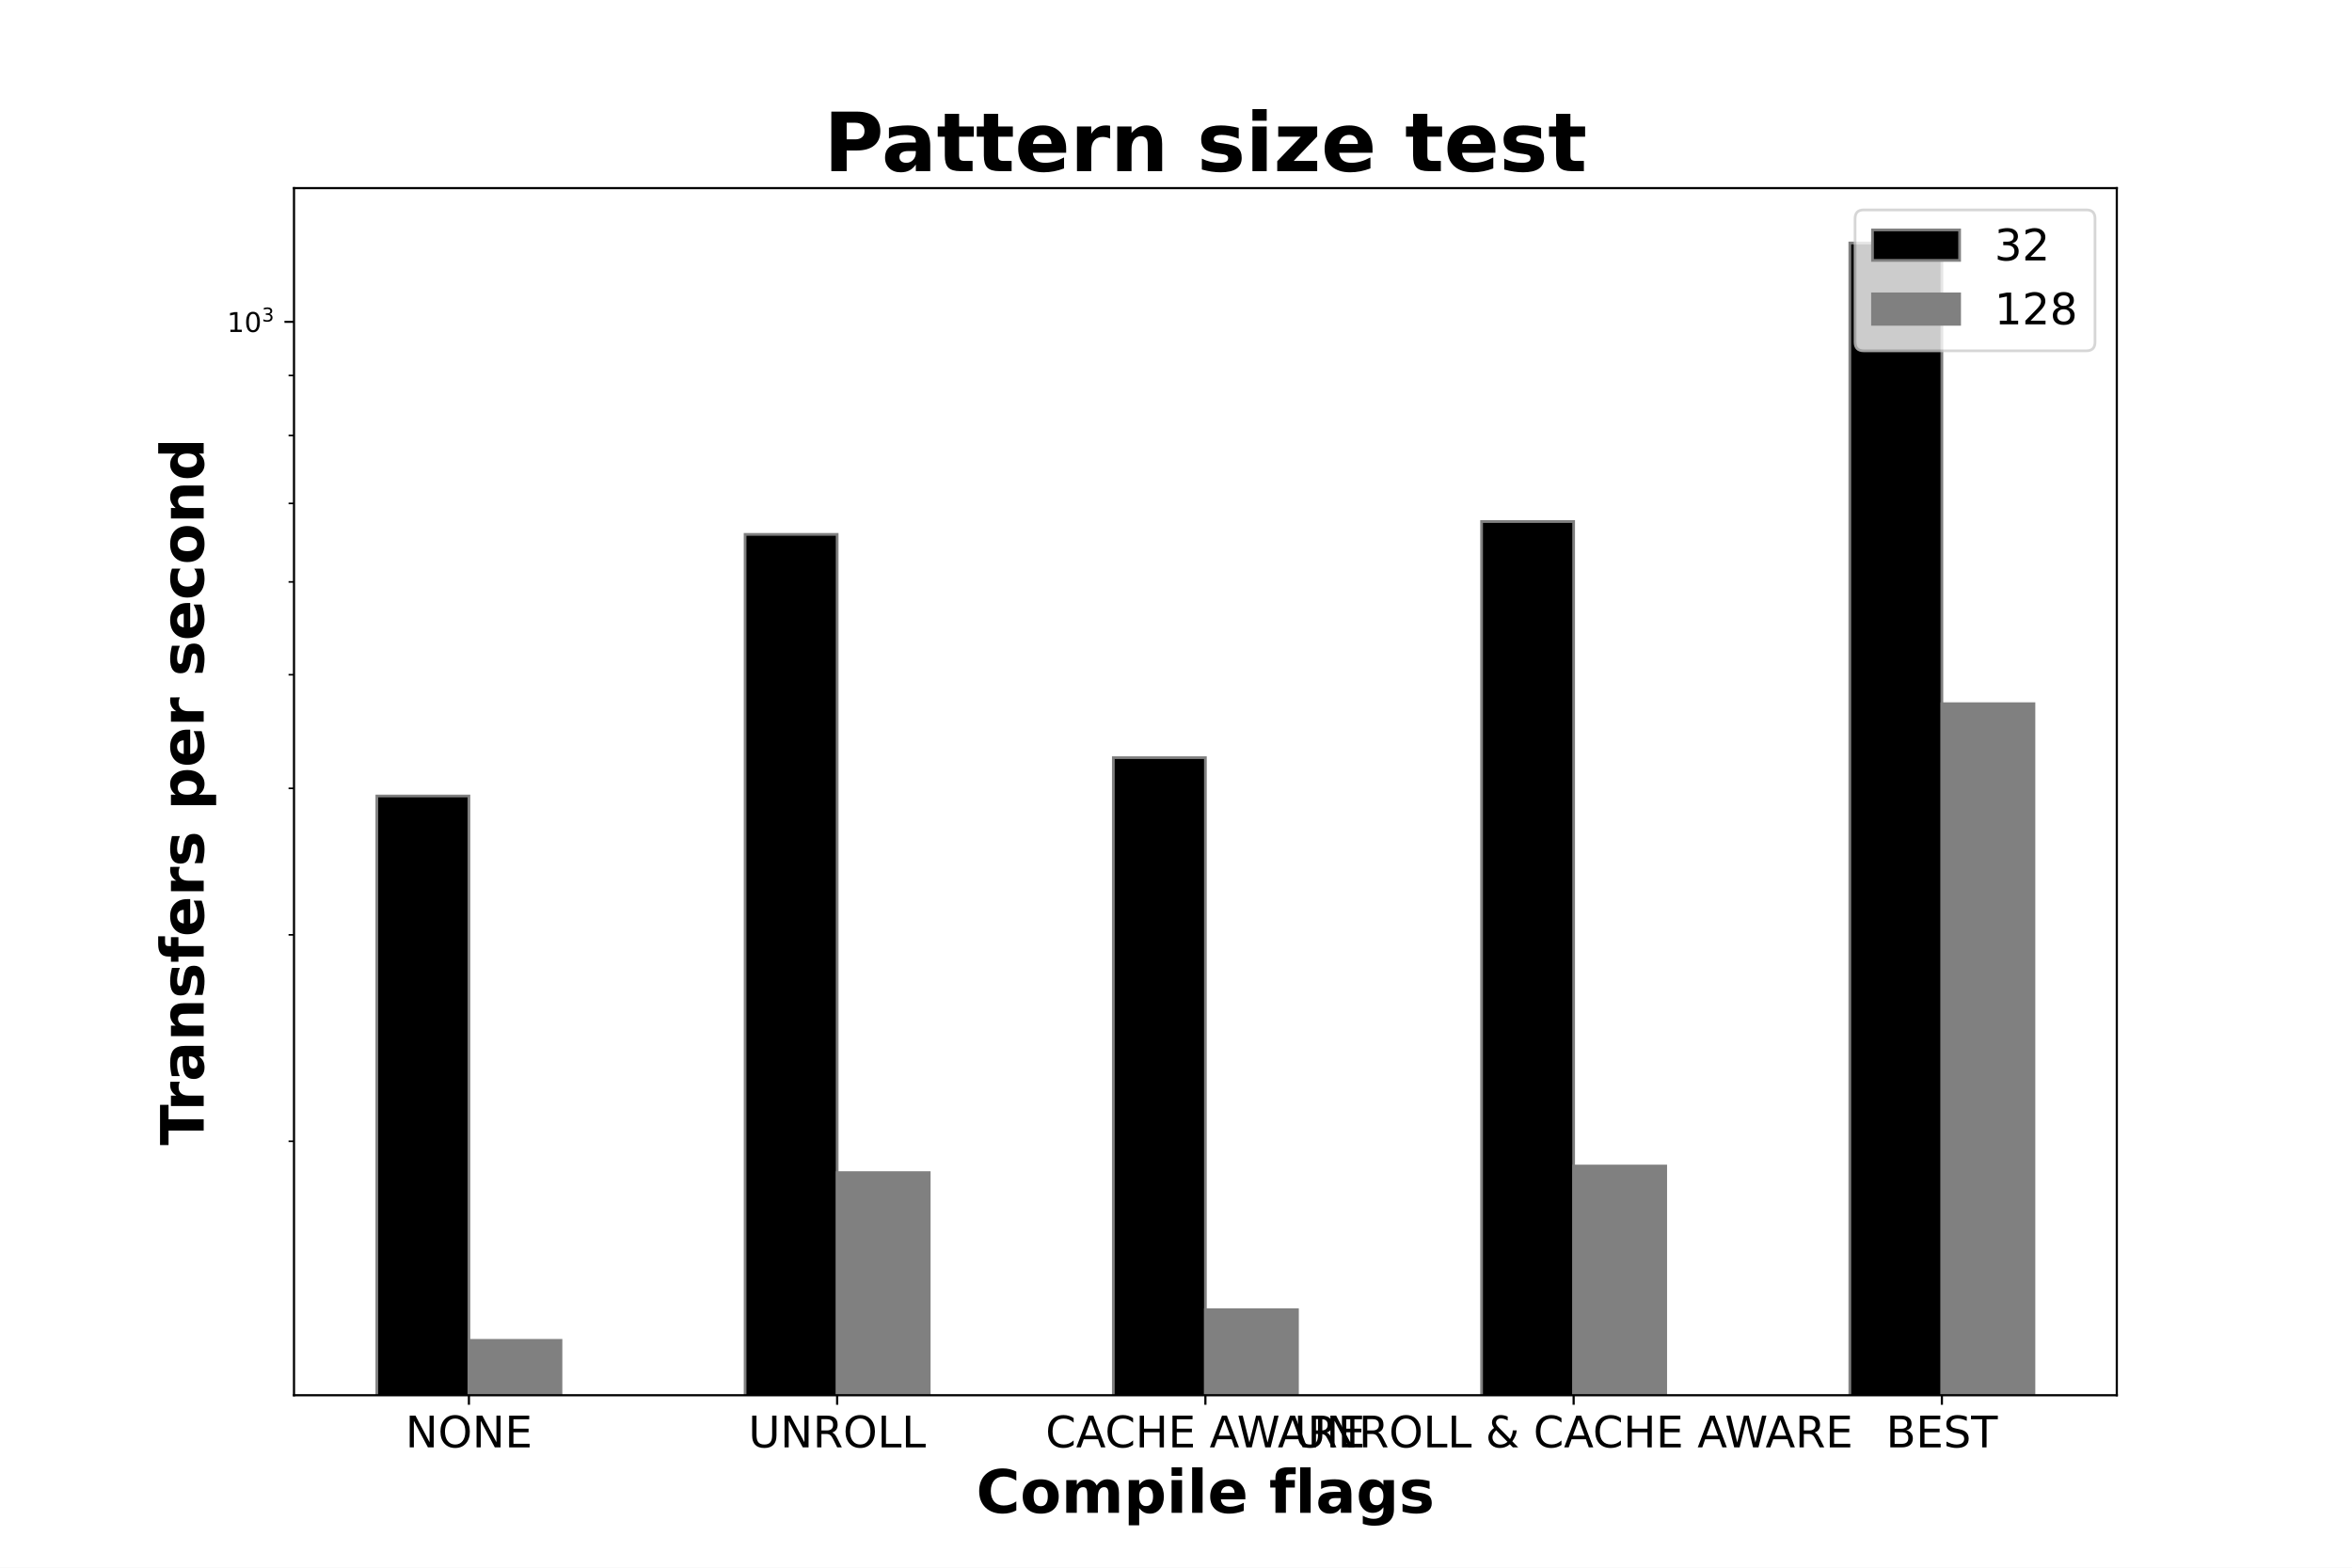
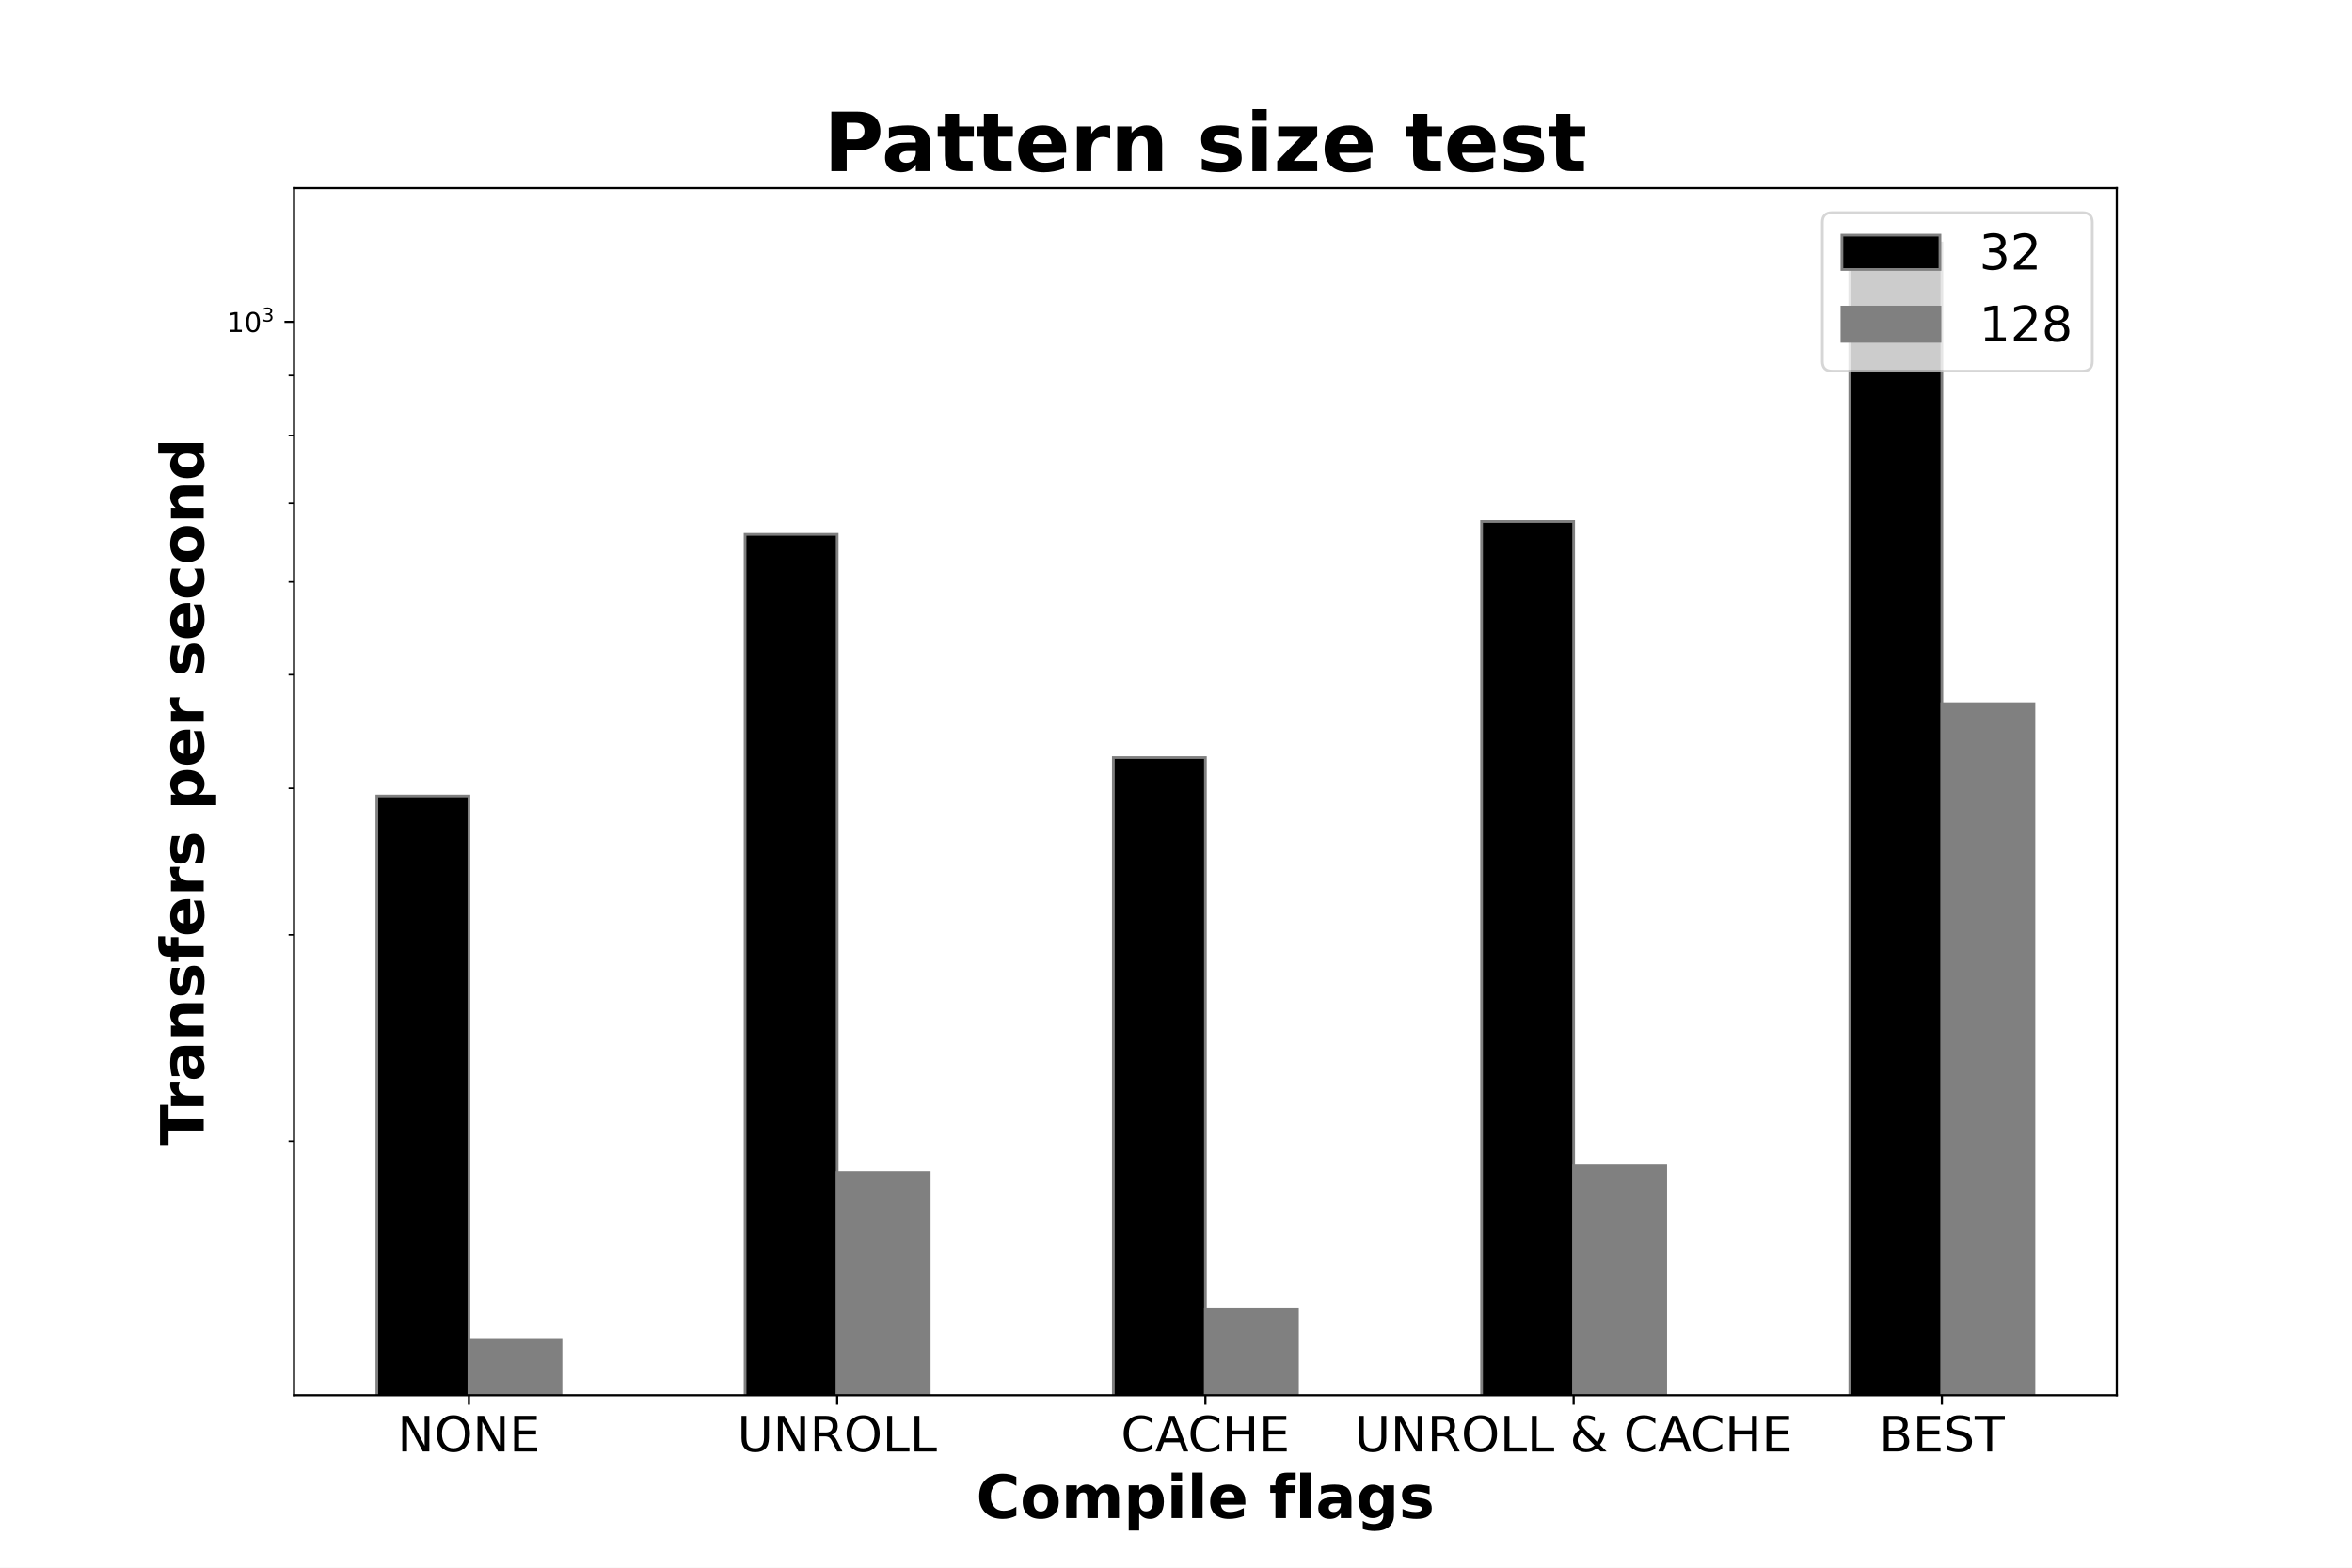
<svg xmlns="http://www.w3.org/2000/svg" xmlns:xlink="http://www.w3.org/1999/xlink" width="864pt" height="576pt" viewBox="0 0 864 576" version="1.1">
  <defs>
    <style type="text/css">*{stroke-linejoin: round; stroke-linecap: butt}</style>
  </defs>
  <g id="figure_1">
    <g id="patch_1">
      <path d="M 0 576  L 864 576  L 864 0  L 0 0  z " style="fill: #ffffff" />
    </g>
    <g id="axes_1">
      <g id="patch_2">
        <path d="M 108 512.64  L 777.6 512.64  L 777.6 69.12  L 108 69.12  z " style="fill: #ffffff" />
      </g>
      <g id="patch_3">
-         <path d="M 138.436 432179.331  L 172.255 432179.331  L 172.255 292.466  L 138.436 292.466  z " clip-path="url(#p200d1d406e)" style="stroke: #808080; stroke-linejoin: miter" />
+         <path d="M 138.436 432179.331  L 172.255 432179.331  L 172.255 292.466  L 138.436 292.466  z " clip-path="url(#p55acdb9da2)" style="stroke: #808080; stroke-linejoin: miter" />
      </g>
      <g id="patch_4">
-         <path d="M 273.709 432179.331  L 307.527 432179.331  L 307.527 196.349  L 273.709 196.349  z " clip-path="url(#p200d1d406e)" style="stroke: #808080; stroke-linejoin: miter" />
+         <path d="M 273.709 432179.331  L 307.527 432179.331  L 307.527 196.349  L 273.709 196.349  z " clip-path="url(#p55acdb9da2)" style="stroke: #808080; stroke-linejoin: miter" />
      </g>
      <g id="patch_5">
-         <path d="M 408.982 432179.331  L 442.8 432179.331  L 442.8 278.383  L 408.982 278.383  z " clip-path="url(#p200d1d406e)" style="stroke: #808080; stroke-linejoin: miter" />
+         <path d="M 408.982 432179.331  L 442.8 432179.331  L 442.8 278.383  L 408.982 278.383  z " clip-path="url(#p55acdb9da2)" style="stroke: #808080; stroke-linejoin: miter" />
      </g>
      <g id="patch_6">
-         <path d="M 544.255 432179.331  L 578.073 432179.331  L 578.073 191.624  L 544.255 191.624  z " clip-path="url(#p200d1d406e)" style="stroke: #808080; stroke-linejoin: miter" />
+         <path d="M 544.255 432179.331  L 578.073 432179.331  L 578.073 191.624  L 544.255 191.624  z " clip-path="url(#p55acdb9da2)" style="stroke: #808080; stroke-linejoin: miter" />
      </g>
      <g id="patch_7">
-         <path d="M 679.527 432179.331  L 713.345 432179.331  L 713.345 89.28  L 679.527 89.28  z " clip-path="url(#p200d1d406e)" style="stroke: #808080; stroke-linejoin: miter" />
+         <path d="M 679.527 432179.331  L 713.345 432179.331  L 713.345 89.28  L 679.527 89.28  z " clip-path="url(#p55acdb9da2)" style="stroke: #808080; stroke-linejoin: miter" />
      </g>
      <g id="patch_8">
-         <path d="M 172.255 432179.331  L 206.073 432179.331  L 206.073 492.48  L 172.255 492.48  z " clip-path="url(#p200d1d406e)" style="fill: #808080; stroke: #808080; stroke-linejoin: miter" />
+         <path d="M 172.255 432179.331  L 206.073 432179.331  L 206.073 492.48  L 172.255 492.48  z " clip-path="url(#p55acdb9da2)" style="fill: #808080; stroke: #808080; stroke-linejoin: miter" />
      </g>
      <g id="patch_9">
-         <path d="M 307.527 432179.331  L 341.345 432179.331  L 341.345 430.843  L 307.527 430.843  z " clip-path="url(#p200d1d406e)" style="fill: #808080; stroke: #808080; stroke-linejoin: miter" />
+         <path d="M 307.527 432179.331  L 341.345 432179.331  L 341.345 430.843  L 307.527 430.843  z " clip-path="url(#p55acdb9da2)" style="fill: #808080; stroke: #808080; stroke-linejoin: miter" />
      </g>
      <g id="patch_10">
-         <path d="M 442.8 432179.331  L 476.618 432179.331  L 476.618 481.21  L 442.8 481.21  z " clip-path="url(#p200d1d406e)" style="fill: #808080; stroke: #808080; stroke-linejoin: miter" />
+         <path d="M 442.8 432179.331  L 476.618 432179.331  L 476.618 481.21  L 442.8 481.21  z " clip-path="url(#p55acdb9da2)" style="fill: #808080; stroke: #808080; stroke-linejoin: miter" />
      </g>
      <g id="patch_11">
-         <path d="M 578.073 432179.331  L 611.891 432179.331  L 611.891 428.412  L 578.073 428.412  z " clip-path="url(#p200d1d406e)" style="fill: #808080; stroke: #808080; stroke-linejoin: miter" />
+         <path d="M 578.073 432179.331  L 611.891 432179.331  L 611.891 428.412  L 578.073 428.412  z " clip-path="url(#p55acdb9da2)" style="fill: #808080; stroke: #808080; stroke-linejoin: miter" />
      </g>
      <g id="patch_12">
-         <path d="M 713.345 432179.331  L 747.164 432179.331  L 747.164 258.54  L 713.345 258.54  z " clip-path="url(#p200d1d406e)" style="fill: #808080; stroke: #808080; stroke-linejoin: miter" />
+         <path d="M 713.345 432179.331  L 747.164 432179.331  L 747.164 258.54  L 713.345 258.54  z " clip-path="url(#p55acdb9da2)" style="fill: #808080; stroke: #808080; stroke-linejoin: miter" />
      </g>
      <g id="matplotlib.axis_1">
        <g id="xtick_1">
          <g id="line2d_1">
            <defs>
-               <path id="m4a135b67b6" d="M 0 0  L 0 3.5  " style="stroke: #000000; stroke-width: 0.8" />
-             </defs>
-             <g>
-               <use xlink:href="#m4a135b67b6" x="172.255" y="512.64" style="stroke: #000000; stroke-width: 0.8" />
+               <path id="m0aaa5278d1" d="M 0 0  L 0 3.5  " style="stroke: #000000; stroke-width: 0.8" />
+             </defs>
+             <g>
+               <use xlink:href="#m0aaa5278d1" x="172.255" y="512.64" style="stroke: #000000; stroke-width: 0.8" />
            </g>
          </g>
          <g id="text_1">
-             <g transform="translate(148.932 531.7975) scale(0.16 -0.16)">
+             <g transform="translate(146.0167 533.3172) scale(0.18 -0.18)">
              <defs>
                <path id="DejaVuSans-4e" d="M 628 4666  L 1478 4666  L 3547 763  L 3547 4666  L 4159 4666  L 4159 0  L 3309 0  L 1241 3903  L 1241 0  L 628 0  L 628 4666  z " transform="scale(0.015625)" />
                <path id="DejaVuSans-4f" d="M 2522 4238  Q 1834 4238 1429 3725  Q 1025 3213 1025 2328  Q 1025 1447 1429 934  Q 1834 422 2522 422  Q 3209 422 3611 934  Q 4013 1447 4013 2328  Q 4013 3213 3611 3725  Q 3209 4238 2522 4238  z M 2522 4750  Q 3503 4750 4090 4092  Q 4678 3434 4678 2328  Q 4678 1225 4090 567  Q 3503 -91 2522 -91  Q 1538 -91 948 565  Q 359 1222 359 2328  Q 359 3434 948 4092  Q 1538 4750 2522 4750  z " transform="scale(0.015625)" />
                <path id="DejaVuSans-45" d="M 628 4666  L 3578 4666  L 3578 4134  L 1259 4134  L 1259 2753  L 3481 2753  L 3481 2222  L 1259 2222  L 1259 531  L 3634 531  L 3634 0  L 628 0  L 628 4666  z " transform="scale(0.015625)" />
              </defs>
              <use xlink:href="#DejaVuSans-4e" />
              <use xlink:href="#DejaVuSans-4f" x="74.805" />
              <use xlink:href="#DejaVuSans-4e" x="153.516" />
              <use xlink:href="#DejaVuSans-45" x="228.32" />
            </g>
          </g>
        </g>
        <g id="xtick_2">
          <g id="line2d_2">
            <g>
-               <use xlink:href="#m4a135b67b6" x="307.527" y="512.64" style="stroke: #000000; stroke-width: 0.8" />
+               <use xlink:href="#m0aaa5278d1" x="307.527" y="512.64" style="stroke: #000000; stroke-width: 0.8" />
            </g>
          </g>
          <g id="text_2">
-             <g transform="translate(274.916 531.7975) scale(0.16 -0.16)">
+             <g transform="translate(270.8396 533.3172) scale(0.18 -0.18)">
              <defs>
                <path id="DejaVuSans-55" d="M 556 4666  L 1191 4666  L 1191 1831  Q 1191 1081 1462 751  Q 1734 422 2344 422  Q 2950 422 3222 751  Q 3494 1081 3494 1831  L 3494 4666  L 4128 4666  L 4128 1753  Q 4128 841 3676 375  Q 3225 -91 2344 -91  Q 1459 -91 1007 375  Q 556 841 556 1753  L 556 4666  z " transform="scale(0.015625)" />
                <path id="DejaVuSans-52" d="M 2841 2188  Q 3044 2119 3236 1894  Q 3428 1669 3622 1275  L 4263 0  L 3584 0  L 2988 1197  Q 2756 1666 2539 1819  Q 2322 1972 1947 1972  L 1259 1972  L 1259 0  L 628 0  L 628 4666  L 2053 4666  Q 2853 4666 3247 4331  Q 3641 3997 3641 3322  Q 3641 2881 3436 2590  Q 3231 2300 2841 2188  z M 1259 4147  L 1259 2491  L 2053 2491  Q 2509 2491 2742 2702  Q 2975 2913 2975 3322  Q 2975 3731 2742 3939  Q 2509 4147 2053 4147  L 1259 4147  z " transform="scale(0.015625)" />
                <path id="DejaVuSans-4c" d="M 628 4666  L 1259 4666  L 1259 531  L 3531 531  L 3531 0  L 628 0  L 628 4666  z " transform="scale(0.015625)" />
              </defs>
              <use xlink:href="#DejaVuSans-55" />
              <use xlink:href="#DejaVuSans-4e" x="73.193" />
              <use xlink:href="#DejaVuSans-52" x="147.998" />
              <use xlink:href="#DejaVuSans-4f" x="217.48" />
              <use xlink:href="#DejaVuSans-4c" x="296.191" />
              <use xlink:href="#DejaVuSans-4c" x="351.904" />
            </g>
          </g>
        </g>
        <g id="xtick_3">
          <g id="line2d_3">
            <g>
-               <use xlink:href="#m4a135b67b6" x="442.8" y="512.64" style="stroke: #000000; stroke-width: 0.8" />
+               <use xlink:href="#m0aaa5278d1" x="442.8" y="512.64" style="stroke: #000000; stroke-width: 0.8" />
            </g>
          </g>
          <g id="text_3">
-             <g transform="translate(384.0925 531.7975) scale(0.16 -0.16)">
+             <g transform="translate(411.7767 533.3172) scale(0.18 -0.18)">
              <defs>
                <path id="DejaVuSans-43" d="M 4122 4306  L 4122 3641  Q 3803 3938 3442 4084  Q 3081 4231 2675 4231  Q 1875 4231 1450 3742  Q 1025 3253 1025 2328  Q 1025 1406 1450 917  Q 1875 428 2675 428  Q 3081 428 3442 575  Q 3803 722 4122 1019  L 4122 359  Q 3791 134 3420 21  Q 3050 -91 2638 -91  Q 1578 -91 968 557  Q 359 1206 359 2328  Q 359 3453 968 4101  Q 1578 4750 2638 4750  Q 3056 4750 3426 4639  Q 3797 4528 4122 4306  z " transform="scale(0.015625)" />
                <path id="DejaVuSans-41" d="M 2188 4044  L 1331 1722  L 3047 1722  L 2188 4044  z M 1831 4666  L 2547 4666  L 4325 0  L 3669 0  L 3244 1197  L 1141 1197  L 716 0  L 50 0  L 1831 4666  z " transform="scale(0.015625)" />
                <path id="DejaVuSans-48" d="M 628 4666  L 1259 4666  L 1259 2753  L 3553 2753  L 3553 4666  L 4184 4666  L 4184 0  L 3553 0  L 3553 2222  L 1259 2222  L 1259 0  L 628 0  L 628 4666  z " transform="scale(0.015625)" />
-                 <path id="DejaVuSans-20" transform="scale(0.015625)" />
-                 <path id="DejaVuSans-57" d="M 213 4666  L 850 4666  L 1831 722  L 2809 4666  L 3519 4666  L 4500 722  L 5478 4666  L 6119 4666  L 4947 0  L 4153 0  L 3169 4050  L 2175 0  L 1381 0  L 213 4666  z " transform="scale(0.015625)" />
              </defs>
              <use xlink:href="#DejaVuSans-43" />
              <use xlink:href="#DejaVuSans-41" x="69.824" />
              <use xlink:href="#DejaVuSans-43" x="136.482" />
              <use xlink:href="#DejaVuSans-48" x="206.307" />
              <use xlink:href="#DejaVuSans-45" x="281.502" />
-               <use xlink:href="#DejaVuSans-20" x="344.686" />
-               <use xlink:href="#DejaVuSans-41" x="376.473" />
-               <use xlink:href="#DejaVuSans-57" x="439.381" />
-               <use xlink:href="#DejaVuSans-41" x="532.758" />
-               <use xlink:href="#DejaVuSans-52" x="601.166" />
-               <use xlink:href="#DejaVuSans-45" x="670.648" />
            </g>
          </g>
        </g>
        <g id="xtick_4">
          <g id="line2d_4">
            <g>
-               <use xlink:href="#m4a135b67b6" x="578.073" y="512.64" style="stroke: #000000; stroke-width: 0.8" />
+               <use xlink:href="#m0aaa5278d1" x="578.073" y="512.64" style="stroke: #000000; stroke-width: 0.8" />
            </g>
          </g>
          <g id="text_4">
-             <g transform="translate(475.4302 531.7975) scale(0.16 -0.16)">
-               <defs>
+             <g transform="translate(497.6226 533.3172) scale(0.18 -0.18)">
+               <defs>
+                 <path id="DejaVuSans-20" transform="scale(0.015625)" />
                <path id="DejaVuSans-26" d="M 1556 2509  Q 1272 2256 1139 2004  Q 1006 1753 1006 1478  Q 1006 1022 1337 719  Q 1669 416 2169 416  Q 2466 416 2725 514  Q 2984 613 3213 813  L 1556 2509  z M 1997 2859  L 3584 1234  Q 3769 1513 3872 1830  Q 3975 2147 3994 2503  L 4575 2503  Q 4538 2091 4375 1687  Q 4213 1284 3922 891  L 4794 0  L 4006 0  L 3559 459  Q 3234 181 2878 45  Q 2522 -91 2113 -91  Q 1359 -91 881 339  Q 403 769 403 1441  Q 403 1841 612 2192  Q 822 2544 1241 2853  Q 1091 3050 1012 3245  Q 934 3441 934 3628  Q 934 4134 1281 4442  Q 1628 4750 2203 4750  Q 2463 4750 2720 4694  Q 2978 4638 3244 4525  L 3244 3956  Q 2972 4103 2725 4179  Q 2478 4256 2266 4256  Q 1938 4256 1733 4082  Q 1528 3909 1528 3634  Q 1528 3475 1620 3314  Q 1713 3153 1997 2859  z " transform="scale(0.015625)" />
              </defs>
              <use xlink:href="#DejaVuSans-55" />
              <use xlink:href="#DejaVuSans-4e" x="73.193" />
              <use xlink:href="#DejaVuSans-52" x="147.998" />
              <use xlink:href="#DejaVuSans-4f" x="217.48" />
              <use xlink:href="#DejaVuSans-4c" x="296.191" />
              <use xlink:href="#DejaVuSans-4c" x="351.904" />
              <use xlink:href="#DejaVuSans-20" x="407.617" />
              <use xlink:href="#DejaVuSans-26" x="439.404" />
              <use xlink:href="#DejaVuSans-20" x="517.383" />
              <use xlink:href="#DejaVuSans-43" x="549.17" />
              <use xlink:href="#DejaVuSans-41" x="618.994" />
              <use xlink:href="#DejaVuSans-43" x="685.652" />
              <use xlink:href="#DejaVuSans-48" x="755.477" />
              <use xlink:href="#DejaVuSans-45" x="830.672" />
-               <use xlink:href="#DejaVuSans-20" x="893.855" />
-               <use xlink:href="#DejaVuSans-41" x="925.643" />
-               <use xlink:href="#DejaVuSans-57" x="988.551" />
-               <use xlink:href="#DejaVuSans-41" x="1081.928" />
-               <use xlink:href="#DejaVuSans-52" x="1150.336" />
-               <use xlink:href="#DejaVuSans-45" x="1219.818" />
            </g>
          </g>
        </g>
        <g id="xtick_5">
          <g id="line2d_5">
            <g>
-               <use xlink:href="#m4a135b67b6" x="713.345" y="512.64" style="stroke: #000000; stroke-width: 0.8" />
+               <use xlink:href="#m0aaa5278d1" x="713.345" y="512.64" style="stroke: #000000; stroke-width: 0.8" />
            </g>
          </g>
          <g id="text_5">
-             <g transform="translate(692.8367 531.7975) scale(0.16 -0.16)">
+             <g transform="translate(690.2731 533.3172) scale(0.18 -0.18)">
              <defs>
                <path id="DejaVuSans-42" d="M 1259 2228  L 1259 519  L 2272 519  Q 2781 519 3026 730  Q 3272 941 3272 1375  Q 3272 1813 3026 2020  Q 2781 2228 2272 2228  L 1259 2228  z M 1259 4147  L 1259 2741  L 2194 2741  Q 2656 2741 2882 2914  Q 3109 3088 3109 3444  Q 3109 3797 2882 3972  Q 2656 4147 2194 4147  L 1259 4147  z M 628 4666  L 2241 4666  Q 2963 4666 3353 4366  Q 3744 4066 3744 3513  Q 3744 3084 3544 2831  Q 3344 2578 2956 2516  Q 3422 2416 3680 2098  Q 3938 1781 3938 1306  Q 3938 681 3513 340  Q 3088 0 2303 0  L 628 0  L 628 4666  z " transform="scale(0.015625)" />
                <path id="DejaVuSans-53" d="M 3425 4513  L 3425 3897  Q 3066 4069 2747 4153  Q 2428 4238 2131 4238  Q 1616 4238 1336 4038  Q 1056 3838 1056 3469  Q 1056 3159 1242 3001  Q 1428 2844 1947 2747  L 2328 2669  Q 3034 2534 3370 2195  Q 3706 1856 3706 1288  Q 3706 609 3251 259  Q 2797 -91 1919 -91  Q 1588 -91 1214 -16  Q 841 59 441 206  L 441 856  Q 825 641 1194 531  Q 1563 422 1919 422  Q 2459 422 2753 634  Q 3047 847 3047 1241  Q 3047 1584 2836 1778  Q 2625 1972 2144 2069  L 1759 2144  Q 1053 2284 737 2584  Q 422 2884 422 3419  Q 422 4038 858 4394  Q 1294 4750 2059 4750  Q 2388 4750 2728 4690  Q 3069 4631 3425 4513  z " transform="scale(0.015625)" />
                <path id="DejaVuSans-54" d="M -19 4666  L 3928 4666  L 3928 4134  L 2272 4134  L 2272 0  L 1638 0  L 1638 4134  L -19 4134  L -19 4666  z " transform="scale(0.015625)" />
              </defs>
              <use xlink:href="#DejaVuSans-42" />
              <use xlink:href="#DejaVuSans-45" x="68.604" />
              <use xlink:href="#DejaVuSans-53" x="131.787" />
              <use xlink:href="#DejaVuSans-54" x="195.264" />
            </g>
          </g>
        </g>
        <g id="text_6">
-           <g transform="translate(358.6019 555.8416) scale(0.22 -0.22)">
+           <g transform="translate(358.6019 557.7772) scale(0.22 -0.22)">
            <defs>
              <path id="DejaVuSans-Bold-43" d="M 4288 256  Q 3956 84 3597 -3  Q 3238 -91 2847 -91  Q 1681 -91 1000 561  Q 319 1213 319 2328  Q 319 3447 1000 4098  Q 1681 4750 2847 4750  Q 3238 4750 3597 4662  Q 3956 4575 4288 4403  L 4288 3438  Q 3953 3666 3628 3772  Q 3303 3878 2944 3878  Q 2300 3878 1931 3465  Q 1563 3053 1563 2328  Q 1563 1606 1931 1193  Q 2300 781 2944 781  Q 3303 781 3628 887  Q 3953 994 4288 1222  L 4288 256  z " transform="scale(0.015625)" />
              <path id="DejaVuSans-Bold-6f" d="M 2203 2784  Q 1831 2784 1636 2517  Q 1441 2250 1441 1747  Q 1441 1244 1636 976  Q 1831 709 2203 709  Q 2569 709 2762 976  Q 2956 1244 2956 1747  Q 2956 2250 2762 2517  Q 2569 2784 2203 2784  z M 2203 3584  Q 3106 3584 3614 3096  Q 4122 2609 4122 1747  Q 4122 884 3614 396  Q 3106 -91 2203 -91  Q 1297 -91 786 396  Q 275 884 275 1747  Q 275 2609 786 3096  Q 1297 3584 2203 3584  z " transform="scale(0.015625)" />
              <path id="DejaVuSans-Bold-6d" d="M 3781 2919  Q 3994 3244 4286 3414  Q 4578 3584 4928 3584  Q 5531 3584 5847 3212  Q 6163 2841 6163 2131  L 6163 0  L 5038 0  L 5038 1825  Q 5041 1866 5042 1909  Q 5044 1953 5044 2034  Q 5044 2406 4934 2573  Q 4825 2741 4581 2741  Q 4263 2741 4089 2478  Q 3916 2216 3909 1719  L 3909 0  L 2784 0  L 2784 1825  Q 2784 2406 2684 2573  Q 2584 2741 2328 2741  Q 2006 2741 1831 2477  Q 1656 2213 1656 1722  L 1656 0  L 531 0  L 531 3500  L 1656 3500  L 1656 2988  Q 1863 3284 2130 3434  Q 2397 3584 2719 3584  Q 3081 3584 3359 3409  Q 3638 3234 3781 2919  z " transform="scale(0.015625)" />
              <path id="DejaVuSans-Bold-70" d="M 1656 506  L 1656 -1331  L 538 -1331  L 538 3500  L 1656 3500  L 1656 2988  Q 1888 3294 2169 3439  Q 2450 3584 2816 3584  Q 3463 3584 3878 3070  Q 4294 2556 4294 1747  Q 4294 938 3878 423  Q 3463 -91 2816 -91  Q 2450 -91 2169 54  Q 1888 200 1656 506  z M 2400 2772  Q 2041 2772 1848 2508  Q 1656 2244 1656 1747  Q 1656 1250 1848 986  Q 2041 722 2400 722  Q 2759 722 2948 984  Q 3138 1247 3138 1747  Q 3138 2247 2948 2509  Q 2759 2772 2400 2772  z " transform="scale(0.015625)" />
              <path id="DejaVuSans-Bold-69" d="M 538 3500  L 1656 3500  L 1656 0  L 538 0  L 538 3500  z M 538 4863  L 1656 4863  L 1656 3950  L 538 3950  L 538 4863  z " transform="scale(0.015625)" />
              <path id="DejaVuSans-Bold-6c" d="M 538 4863  L 1656 4863  L 1656 0  L 538 0  L 538 4863  z " transform="scale(0.015625)" />
              <path id="DejaVuSans-Bold-65" d="M 4031 1759  L 4031 1441  L 1416 1441  Q 1456 1047 1700 850  Q 1944 653 2381 653  Q 2734 653 3104 758  Q 3475 863 3866 1075  L 3866 213  Q 3469 63 3072 -14  Q 2675 -91 2278 -91  Q 1328 -91 801 392  Q 275 875 275 1747  Q 275 2603 792 3093  Q 1309 3584 2216 3584  Q 3041 3584 3536 3087  Q 4031 2591 4031 1759  z M 2881 2131  Q 2881 2450 2695 2645  Q 2509 2841 2209 2841  Q 1884 2841 1681 2658  Q 1478 2475 1428 2131  L 2881 2131  z " transform="scale(0.015625)" />
              <path id="DejaVuSans-Bold-20" transform="scale(0.015625)" />
              <path id="DejaVuSans-Bold-66" d="M 2841 4863  L 2841 4128  L 2222 4128  Q 1984 4128 1890 4042  Q 1797 3956 1797 3744  L 1797 3500  L 2753 3500  L 2753 2700  L 1797 2700  L 1797 0  L 678 0  L 678 2700  L 122 2700  L 122 3500  L 678 3500  L 678 3744  Q 678 4316 997 4589  Q 1316 4863 1984 4863  L 2841 4863  z " transform="scale(0.015625)" />
              <path id="DejaVuSans-Bold-61" d="M 2106 1575  Q 1756 1575 1579 1456  Q 1403 1338 1403 1106  Q 1403 894 1545 773  Q 1688 653 1941 653  Q 2256 653 2472 879  Q 2688 1106 2688 1447  L 2688 1575  L 2106 1575  z M 3816 1997  L 3816 0  L 2688 0  L 2688 519  Q 2463 200 2181 54  Q 1900 -91 1497 -91  Q 953 -91 614 226  Q 275 544 275 1050  Q 275 1666 698 1953  Q 1122 2241 2028 2241  L 2688 2241  L 2688 2328  Q 2688 2594 2478 2717  Q 2269 2841 1825 2841  Q 1466 2841 1156 2769  Q 847 2697 581 2553  L 581 3406  Q 941 3494 1303 3539  Q 1666 3584 2028 3584  Q 2975 3584 3395 3211  Q 3816 2838 3816 1997  z " transform="scale(0.015625)" />
              <path id="DejaVuSans-Bold-67" d="M 2919 594  Q 2688 288 2409 144  Q 2131 0 1766 0  Q 1125 0 706 504  Q 288 1009 288 1791  Q 288 2575 706 3076  Q 1125 3578 1766 3578  Q 2131 3578 2409 3434  Q 2688 3291 2919 2981  L 2919 3500  L 4044 3500  L 4044 353  Q 4044 -491 3511 -936  Q 2978 -1381 1966 -1381  Q 1638 -1381 1331 -1331  Q 1025 -1281 716 -1178  L 716 -306  Q 1009 -475 1290 -558  Q 1572 -641 1856 -641  Q 2406 -641 2662 -400  Q 2919 -159 2919 353  L 2919 594  z M 2181 2772  Q 1834 2772 1640 2515  Q 1447 2259 1447 1791  Q 1447 1309 1634 1061  Q 1822 813 2181 813  Q 2531 813 2725 1069  Q 2919 1325 2919 1791  Q 2919 2259 2725 2515  Q 2531 2772 2181 2772  z " transform="scale(0.015625)" />
              <path id="DejaVuSans-Bold-73" d="M 3272 3391  L 3272 2541  Q 2913 2691 2578 2766  Q 2244 2841 1947 2841  Q 1628 2841 1473 2761  Q 1319 2681 1319 2516  Q 1319 2381 1436 2309  Q 1553 2238 1856 2203  L 2053 2175  Q 2913 2066 3209 1816  Q 3506 1566 3506 1031  Q 3506 472 3093 190  Q 2681 -91 1863 -91  Q 1516 -91 1145 -36  Q 775 19 384 128  L 384 978  Q 719 816 1070 734  Q 1422 653 1784 653  Q 2113 653 2278 743  Q 2444 834 2444 1013  Q 2444 1163 2330 1236  Q 2216 1309 1875 1350  L 1678 1375  Q 931 1469 631 1722  Q 331 1975 331 2491  Q 331 3047 712 3315  Q 1094 3584 1881 3584  Q 2191 3584 2531 3537  Q 2872 3491 3272 3391  z " transform="scale(0.015625)" />
            </defs>
            <use xlink:href="#DejaVuSans-Bold-43" />
            <use xlink:href="#DejaVuSans-Bold-6f" x="73.389" />
            <use xlink:href="#DejaVuSans-Bold-6d" x="142.09" />
            <use xlink:href="#DejaVuSans-Bold-70" x="246.289" />
            <use xlink:href="#DejaVuSans-Bold-69" x="317.871" />
            <use xlink:href="#DejaVuSans-Bold-6c" x="352.148" />
            <use xlink:href="#DejaVuSans-Bold-65" x="386.426" />
            <use xlink:href="#DejaVuSans-Bold-20" x="454.248" />
            <use xlink:href="#DejaVuSans-Bold-66" x="489.062" />
            <use xlink:href="#DejaVuSans-Bold-6c" x="532.568" />
            <use xlink:href="#DejaVuSans-Bold-61" x="566.846" />
            <use xlink:href="#DejaVuSans-Bold-67" x="634.326" />
            <use xlink:href="#DejaVuSans-Bold-73" x="705.908" />
          </g>
        </g>
      </g>
      <g id="matplotlib.axis_2">
        <g id="ytick_1">
          <g id="line2d_6">
            <defs>
-               <path id="m8e8a5357e2" d="M 0 0  L -3.5 0  " style="stroke: #000000; stroke-width: 0.8" />
-             </defs>
-             <g>
-               <use xlink:href="#m8e8a5357e2" x="108" y="118.243" style="stroke: #000000; stroke-width: 0.8" />
+               <path id="mace6b901ab" d="M 0 0  L -3.5 0  " style="stroke: #000000; stroke-width: 0.8" />
+             </defs>
+             <g>
+               <use xlink:href="#mace6b901ab" x="108" y="118.243" style="stroke: #000000; stroke-width: 0.8" />
            </g>
          </g>
          <g id="text_7">
            <g transform="translate(83.4 122.0418) scale(0.1 -0.1)">
              <defs>
                <path id="DejaVuSans-31" d="M 794 531  L 1825 531  L 1825 4091  L 703 3866  L 703 4441  L 1819 4666  L 2450 4666  L 2450 531  L 3481 531  L 3481 0  L 794 0  L 794 531  z " transform="scale(0.015625)" />
                <path id="DejaVuSans-30" d="M 2034 4250  Q 1547 4250 1301 3770  Q 1056 3291 1056 2328  Q 1056 1369 1301 889  Q 1547 409 2034 409  Q 2525 409 2770 889  Q 3016 1369 3016 2328  Q 3016 3291 2770 3770  Q 2525 4250 2034 4250  z M 2034 4750  Q 2819 4750 3233 4129  Q 3647 3509 3647 2328  Q 3647 1150 3233 529  Q 2819 -91 2034 -91  Q 1250 -91 836 529  Q 422 1150 422 2328  Q 422 3509 836 4129  Q 1250 4750 2034 4750  z " transform="scale(0.015625)" />
                <path id="DejaVuSans-33" d="M 2597 2516  Q 3050 2419 3304 2112  Q 3559 1806 3559 1356  Q 3559 666 3084 287  Q 2609 -91 1734 -91  Q 1441 -91 1130 -33  Q 819 25 488 141  L 488 750  Q 750 597 1062 519  Q 1375 441 1716 441  Q 2309 441 2620 675  Q 2931 909 2931 1356  Q 2931 1769 2642 2001  Q 2353 2234 1838 2234  L 1294 2234  L 1294 2753  L 1863 2753  Q 2328 2753 2575 2939  Q 2822 3125 2822 3475  Q 2822 3834 2567 4026  Q 2313 4219 1838 4219  Q 1578 4219 1281 4162  Q 984 4106 628 3988  L 628 4550  Q 988 4650 1302 4700  Q 1616 4750 1894 4750  Q 2613 4750 3031 4423  Q 3450 4097 3450 3541  Q 3450 3153 3228 2886  Q 3006 2619 2597 2516  z " transform="scale(0.015625)" />
              </defs>
              <use xlink:href="#DejaVuSans-31" transform="translate(0 0.765625)" />
              <use xlink:href="#DejaVuSans-30" transform="translate(63.62305 0.765625)" />
              <use xlink:href="#DejaVuSans-33" transform="translate(128.2031 39.04688) scale(0.7)" />
            </g>
          </g>
        </g>
        <g id="ytick_2">
          <g id="line2d_7">
            <defs>
-               <path id="m62f4588f9f" d="M 0 0  L -2 0  " style="stroke: #000000; stroke-width: 0.6" />
-             </defs>
-             <g>
-               <use xlink:href="#m62f4588f9f" x="108" y="419.337" style="stroke: #000000; stroke-width: 0.6" />
+               <path id="md6a83d9103" d="M 0 0  L -2 0  " style="stroke: #000000; stroke-width: 0.6" />
+             </defs>
+             <g>
+               <use xlink:href="#md6a83d9103" x="108" y="419.337" style="stroke: #000000; stroke-width: 0.6" />
            </g>
          </g>
        </g>
        <g id="ytick_3">
          <g id="line2d_8">
            <g>
-               <use xlink:href="#m62f4588f9f" x="108" y="343.482" style="stroke: #000000; stroke-width: 0.6" />
+               <use xlink:href="#md6a83d9103" x="108" y="343.482" style="stroke: #000000; stroke-width: 0.6" />
            </g>
          </g>
        </g>
        <g id="ytick_4">
          <g id="line2d_9">
            <g>
-               <use xlink:href="#m62f4588f9f" x="108" y="289.663" style="stroke: #000000; stroke-width: 0.6" />
+               <use xlink:href="#md6a83d9103" x="108" y="289.663" style="stroke: #000000; stroke-width: 0.6" />
            </g>
          </g>
        </g>
        <g id="ytick_5">
          <g id="line2d_10">
            <g>
-               <use xlink:href="#m62f4588f9f" x="108" y="247.917" style="stroke: #000000; stroke-width: 0.6" />
+               <use xlink:href="#md6a83d9103" x="108" y="247.917" style="stroke: #000000; stroke-width: 0.6" />
            </g>
          </g>
        </g>
        <g id="ytick_6">
          <g id="line2d_11">
            <g>
-               <use xlink:href="#m62f4588f9f" x="108" y="213.808" style="stroke: #000000; stroke-width: 0.6" />
+               <use xlink:href="#md6a83d9103" x="108" y="213.808" style="stroke: #000000; stroke-width: 0.6" />
            </g>
          </g>
        </g>
        <g id="ytick_7">
          <g id="line2d_12">
            <g>
-               <use xlink:href="#m62f4588f9f" x="108" y="184.969" style="stroke: #000000; stroke-width: 0.6" />
+               <use xlink:href="#md6a83d9103" x="108" y="184.969" style="stroke: #000000; stroke-width: 0.6" />
            </g>
          </g>
        </g>
        <g id="ytick_8">
          <g id="line2d_13">
            <g>
-               <use xlink:href="#m62f4588f9f" x="108" y="159.988" style="stroke: #000000; stroke-width: 0.6" />
+               <use xlink:href="#md6a83d9103" x="108" y="159.988" style="stroke: #000000; stroke-width: 0.6" />
            </g>
          </g>
        </g>
        <g id="ytick_9">
          <g id="line2d_14">
            <g>
-               <use xlink:href="#m62f4588f9f" x="108" y="137.953" style="stroke: #000000; stroke-width: 0.6" />
+               <use xlink:href="#md6a83d9103" x="108" y="137.953" style="stroke: #000000; stroke-width: 0.6" />
            </g>
          </g>
        </g>
        <g id="text_8">
          <g transform="translate(74.82469 420.8244) rotate(-90) scale(0.22 -0.22)">
            <defs>
              <path id="DejaVuSans-Bold-54" d="M 31 4666  L 4331 4666  L 4331 3756  L 2784 3756  L 2784 0  L 1581 0  L 1581 3756  L 31 3756  L 31 4666  z " transform="scale(0.015625)" />
              <path id="DejaVuSans-Bold-72" d="M 3138 2547  Q 2991 2616 2845 2648  Q 2700 2681 2553 2681  Q 2122 2681 1889 2404  Q 1656 2128 1656 1613  L 1656 0  L 538 0  L 538 3500  L 1656 3500  L 1656 2925  Q 1872 3269 2151 3426  Q 2431 3584 2822 3584  Q 2878 3584 2943 3579  Q 3009 3575 3134 3559  L 3138 2547  z " transform="scale(0.015625)" />
              <path id="DejaVuSans-Bold-6e" d="M 4056 2131  L 4056 0  L 2931 0  L 2931 347  L 2931 1631  Q 2931 2084 2911 2256  Q 2891 2428 2841 2509  Q 2775 2619 2662 2680  Q 2550 2741 2406 2741  Q 2056 2741 1856 2470  Q 1656 2200 1656 1722  L 1656 0  L 538 0  L 538 3500  L 1656 3500  L 1656 2988  Q 1909 3294 2193 3439  Q 2478 3584 2822 3584  Q 3428 3584 3742 3212  Q 4056 2841 4056 2131  z " transform="scale(0.015625)" />
              <path id="DejaVuSans-Bold-63" d="M 3366 3391  L 3366 2478  Q 3138 2634 2908 2709  Q 2678 2784 2431 2784  Q 1963 2784 1702 2511  Q 1441 2238 1441 1747  Q 1441 1256 1702 982  Q 1963 709 2431 709  Q 2694 709 2930 787  Q 3166 866 3366 1019  L 3366 103  Q 3103 6 2833 -42  Q 2563 -91 2291 -91  Q 1344 -91 809 395  Q 275 881 275 1747  Q 275 2613 809 3098  Q 1344 3584 2291 3584  Q 2566 3584 2833 3536  Q 3100 3488 3366 3391  z " transform="scale(0.015625)" />
              <path id="DejaVuSans-Bold-64" d="M 2919 2988  L 2919 4863  L 4044 4863  L 4044 0  L 2919 0  L 2919 506  Q 2688 197 2409 53  Q 2131 -91 1766 -91  Q 1119 -91 703 423  Q 288 938 288 1747  Q 288 2556 703 3070  Q 1119 3584 1766 3584  Q 2128 3584 2408 3439  Q 2688 3294 2919 2988  z M 2181 722  Q 2541 722 2730 984  Q 2919 1247 2919 1747  Q 2919 2247 2730 2509  Q 2541 2772 2181 2772  Q 1825 2772 1636 2509  Q 1447 2247 1447 1747  Q 1447 1247 1636 984  Q 1825 722 2181 722  z " transform="scale(0.015625)" />
            </defs>
            <use xlink:href="#DejaVuSans-Bold-54" />
            <use xlink:href="#DejaVuSans-Bold-72" x="57.213" />
            <use xlink:href="#DejaVuSans-Bold-61" x="106.529" />
            <use xlink:href="#DejaVuSans-Bold-6e" x="174.01" />
            <use xlink:href="#DejaVuSans-Bold-73" x="245.201" />
            <use xlink:href="#DejaVuSans-Bold-66" x="304.723" />
            <use xlink:href="#DejaVuSans-Bold-65" x="348.229" />
            <use xlink:href="#DejaVuSans-Bold-72" x="416.051" />
            <use xlink:href="#DejaVuSans-Bold-73" x="465.367" />
            <use xlink:href="#DejaVuSans-Bold-20" x="524.889" />
            <use xlink:href="#DejaVuSans-Bold-70" x="559.703" />
            <use xlink:href="#DejaVuSans-Bold-65" x="631.285" />
            <use xlink:href="#DejaVuSans-Bold-72" x="699.107" />
            <use xlink:href="#DejaVuSans-Bold-20" x="748.424" />
            <use xlink:href="#DejaVuSans-Bold-73" x="783.238" />
            <use xlink:href="#DejaVuSans-Bold-65" x="842.76" />
            <use xlink:href="#DejaVuSans-Bold-63" x="910.582" />
            <use xlink:href="#DejaVuSans-Bold-6f" x="969.859" />
            <use xlink:href="#DejaVuSans-Bold-6e" x="1038.561" />
            <use xlink:href="#DejaVuSans-Bold-64" x="1109.752" />
          </g>
        </g>
      </g>
      <g id="patch_13">
        <path d="M 108 512.64  L 108 69.12  " style="fill: none; stroke: #000000; stroke-width: 0.8; stroke-linejoin: miter; stroke-linecap: square" />
      </g>
      <g id="patch_14">
        <path d="M 777.6 512.64  L 777.6 69.12  " style="fill: none; stroke: #000000; stroke-width: 0.8; stroke-linejoin: miter; stroke-linecap: square" />
      </g>
      <g id="patch_15">
        <path d="M 108 512.64  L 777.6 512.64  " style="fill: none; stroke: #000000; stroke-width: 0.8; stroke-linejoin: miter; stroke-linecap: square" />
      </g>
      <g id="patch_16">
        <path d="M 108 69.12  L 777.6 69.12  " style="fill: none; stroke: #000000; stroke-width: 0.8; stroke-linejoin: miter; stroke-linecap: square" />
      </g>
      <g id="text_9">
        <g transform="translate(302.6297 62.88094) scale(0.3 -0.3)">
          <defs>
            <path id="DejaVuSans-Bold-50" d="M 588 4666  L 2584 4666  Q 3475 4666 3951 4270  Q 4428 3875 4428 3144  Q 4428 2409 3951 2014  Q 3475 1619 2584 1619  L 1791 1619  L 1791 0  L 588 0  L 588 4666  z M 1791 3794  L 1791 2491  L 2456 2491  Q 2806 2491 2997 2661  Q 3188 2831 3188 3144  Q 3188 3456 2997 3625  Q 2806 3794 2456 3794  L 1791 3794  z " transform="scale(0.015625)" />
            <path id="DejaVuSans-Bold-74" d="M 1759 4494  L 1759 3500  L 2913 3500  L 2913 2700  L 1759 2700  L 1759 1216  Q 1759 972 1856 886  Q 1953 800 2241 800  L 2816 800  L 2816 0  L 1856 0  Q 1194 0 917 276  Q 641 553 641 1216  L 641 2700  L 84 2700  L 84 3500  L 641 3500  L 641 4494  L 1759 4494  z " transform="scale(0.015625)" />
            <path id="DejaVuSans-Bold-7a" d="M 366 3500  L 3419 3500  L 3419 2719  L 1575 800  L 3419 800  L 3419 0  L 288 0  L 288 781  L 2131 2700  L 366 2700  L 366 3500  z " transform="scale(0.015625)" />
          </defs>
          <use xlink:href="#DejaVuSans-Bold-50" />
          <use xlink:href="#DejaVuSans-Bold-61" x="70.666" />
          <use xlink:href="#DejaVuSans-Bold-74" x="138.146" />
          <use xlink:href="#DejaVuSans-Bold-74" x="185.949" />
          <use xlink:href="#DejaVuSans-Bold-65" x="233.752" />
          <use xlink:href="#DejaVuSans-Bold-72" x="301.574" />
          <use xlink:href="#DejaVuSans-Bold-6e" x="350.891" />
          <use xlink:href="#DejaVuSans-Bold-20" x="422.082" />
          <use xlink:href="#DejaVuSans-Bold-73" x="456.896" />
          <use xlink:href="#DejaVuSans-Bold-69" x="516.418" />
          <use xlink:href="#DejaVuSans-Bold-7a" x="550.695" />
          <use xlink:href="#DejaVuSans-Bold-65" x="608.898" />
          <use xlink:href="#DejaVuSans-Bold-20" x="676.721" />
          <use xlink:href="#DejaVuSans-Bold-74" x="711.535" />
          <use xlink:href="#DejaVuSans-Bold-65" x="759.338" />
          <use xlink:href="#DejaVuSans-Bold-73" x="827.16" />
          <use xlink:href="#DejaVuSans-Bold-74" x="886.682" />
        </g>
      </g>
      <g id="legend_1">
        <g id="patch_17">
-           <path d="M 684.66 128.89  L 766.4 128.89  Q 769.6 128.89 769.6 125.69  L 769.6 80.32  Q 769.6 77.12 766.4 77.12  L 684.66 77.12  Q 681.46 77.12 681.46 80.32  L 681.46 125.69  Q 681.46 128.89 684.66 128.89  z " style="fill: #ffffff; opacity: 0.8; stroke: #cccccc; stroke-linejoin: miter" />
+           <path d="M 673.043 136.361  L 765 136.361  Q 768.6 136.361 768.6 132.761  L 768.6 81.72  Q 768.6 78.12 765 78.12  L 673.043 78.12  Q 669.442 78.12 669.442 81.72  L 669.442 132.761  Q 669.442 136.361 673.043 136.361  z " style="fill: #ffffff; opacity: 0.8; stroke: #cccccc; stroke-linejoin: miter" />
        </g>
        <g id="patch_18">
-           <path d="M 687.86 95.677  L 719.86 95.677  L 719.86 84.478  L 687.86 84.478  z " style="stroke: #808080; stroke-linejoin: miter" />
+           <path d="M 676.643 98.997  L 712.643 98.997  L 712.643 86.397  L 676.643 86.397  z " style="stroke: #808080; stroke-linejoin: miter" />
        </g>
        <g id="text_10">
-           <g transform="translate(732.66 95.6775) scale(0.16 -0.16)">
+           <g transform="translate(727.0425 98.99719) scale(0.18 -0.18)">
            <defs>
              <path id="DejaVuSans-32" d="M 1228 531  L 3431 531  L 3431 0  L 469 0  L 469 531  Q 828 903 1448 1529  Q 2069 2156 2228 2338  Q 2531 2678 2651 2914  Q 2772 3150 2772 3378  Q 2772 3750 2511 3984  Q 2250 4219 1831 4219  Q 1534 4219 1204 4116  Q 875 4013 500 3803  L 500 4441  Q 881 4594 1212 4672  Q 1544 4750 1819 4750  Q 2544 4750 2975 4387  Q 3406 4025 3406 3419  Q 3406 3131 3298 2873  Q 3191 2616 2906 2266  Q 2828 2175 2409 1742  Q 1991 1309 1228 531  z " transform="scale(0.015625)" />
            </defs>
            <use xlink:href="#DejaVuSans-33" />
            <use xlink:href="#DejaVuSans-32" x="63.623" />
          </g>
        </g>
        <g id="patch_19">
-           <path d="M 687.86 119.162  L 719.86 119.162  L 719.86 107.963  L 687.86 107.963  z " style="fill: #808080; stroke: #808080; stroke-linejoin: miter" />
+           <path d="M 676.643 125.418  L 712.643 125.418  L 712.643 112.818  L 676.643 112.818  z " style="fill: #808080; stroke: #808080; stroke-linejoin: miter" />
        </g>
        <g id="text_11">
-           <g transform="translate(732.66 119.1625) scale(0.16 -0.16)">
+           <g transform="translate(727.0425 125.4178) scale(0.18 -0.18)">
            <defs>
              <path id="DejaVuSans-38" d="M 2034 2216  Q 1584 2216 1326 1975  Q 1069 1734 1069 1313  Q 1069 891 1326 650  Q 1584 409 2034 409  Q 2484 409 2743 651  Q 3003 894 3003 1313  Q 3003 1734 2745 1975  Q 2488 2216 2034 2216  z M 1403 2484  Q 997 2584 770 2862  Q 544 3141 544 3541  Q 544 4100 942 4425  Q 1341 4750 2034 4750  Q 2731 4750 3128 4425  Q 3525 4100 3525 3541  Q 3525 3141 3298 2862  Q 3072 2584 2669 2484  Q 3125 2378 3379 2068  Q 3634 1759 3634 1313  Q 3634 634 3220 271  Q 2806 -91 2034 -91  Q 1263 -91 848 271  Q 434 634 434 1313  Q 434 1759 690 2068  Q 947 2378 1403 2484  z M 1172 3481  Q 1172 3119 1398 2916  Q 1625 2713 2034 2713  Q 2441 2713 2670 2916  Q 2900 3119 2900 3481  Q 2900 3844 2670 4047  Q 2441 4250 2034 4250  Q 1625 4250 1398 4047  Q 1172 3844 1172 3481  z " transform="scale(0.015625)" />
            </defs>
            <use xlink:href="#DejaVuSans-31" />
            <use xlink:href="#DejaVuSans-32" x="63.623" />
            <use xlink:href="#DejaVuSans-38" x="127.246" />
          </g>
        </g>
      </g>
    </g>
  </g>
  <defs>
-     <clipPath id="p200d1d406e">
+     <clipPath id="p55acdb9da2">
      <rect x="108" y="69.12" width="669.6" height="443.52" />
    </clipPath>
  </defs>
</svg>
